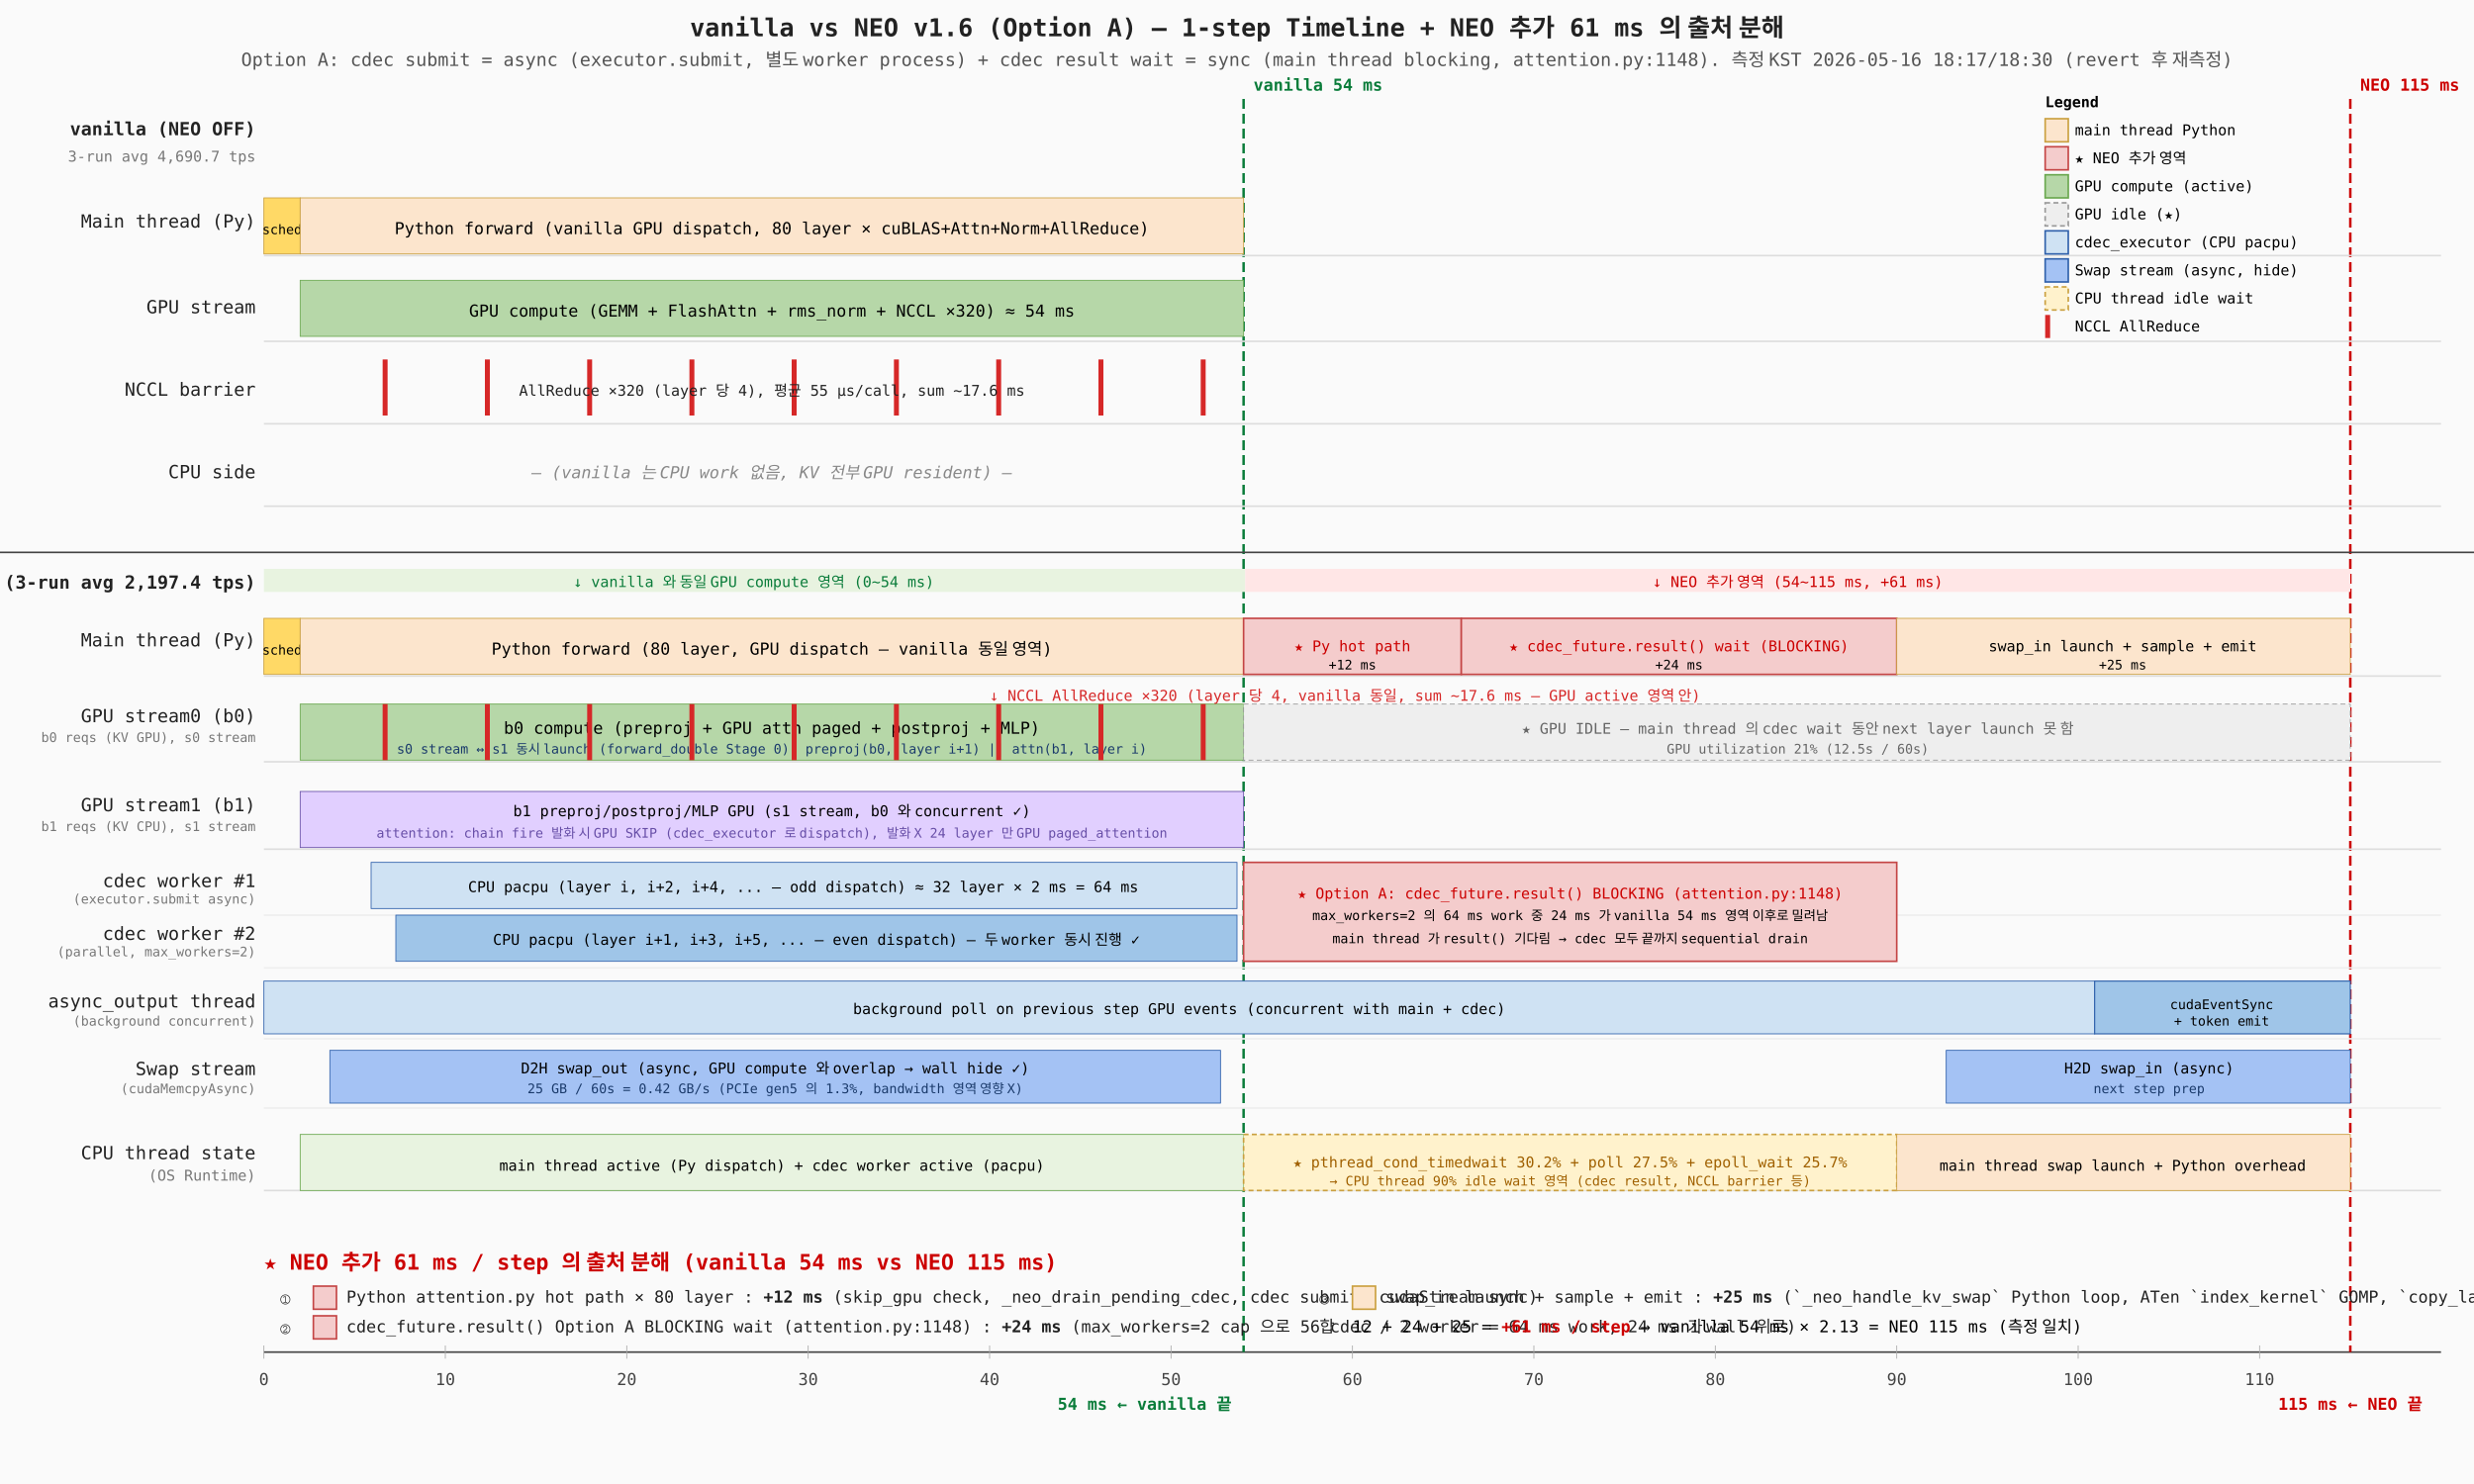
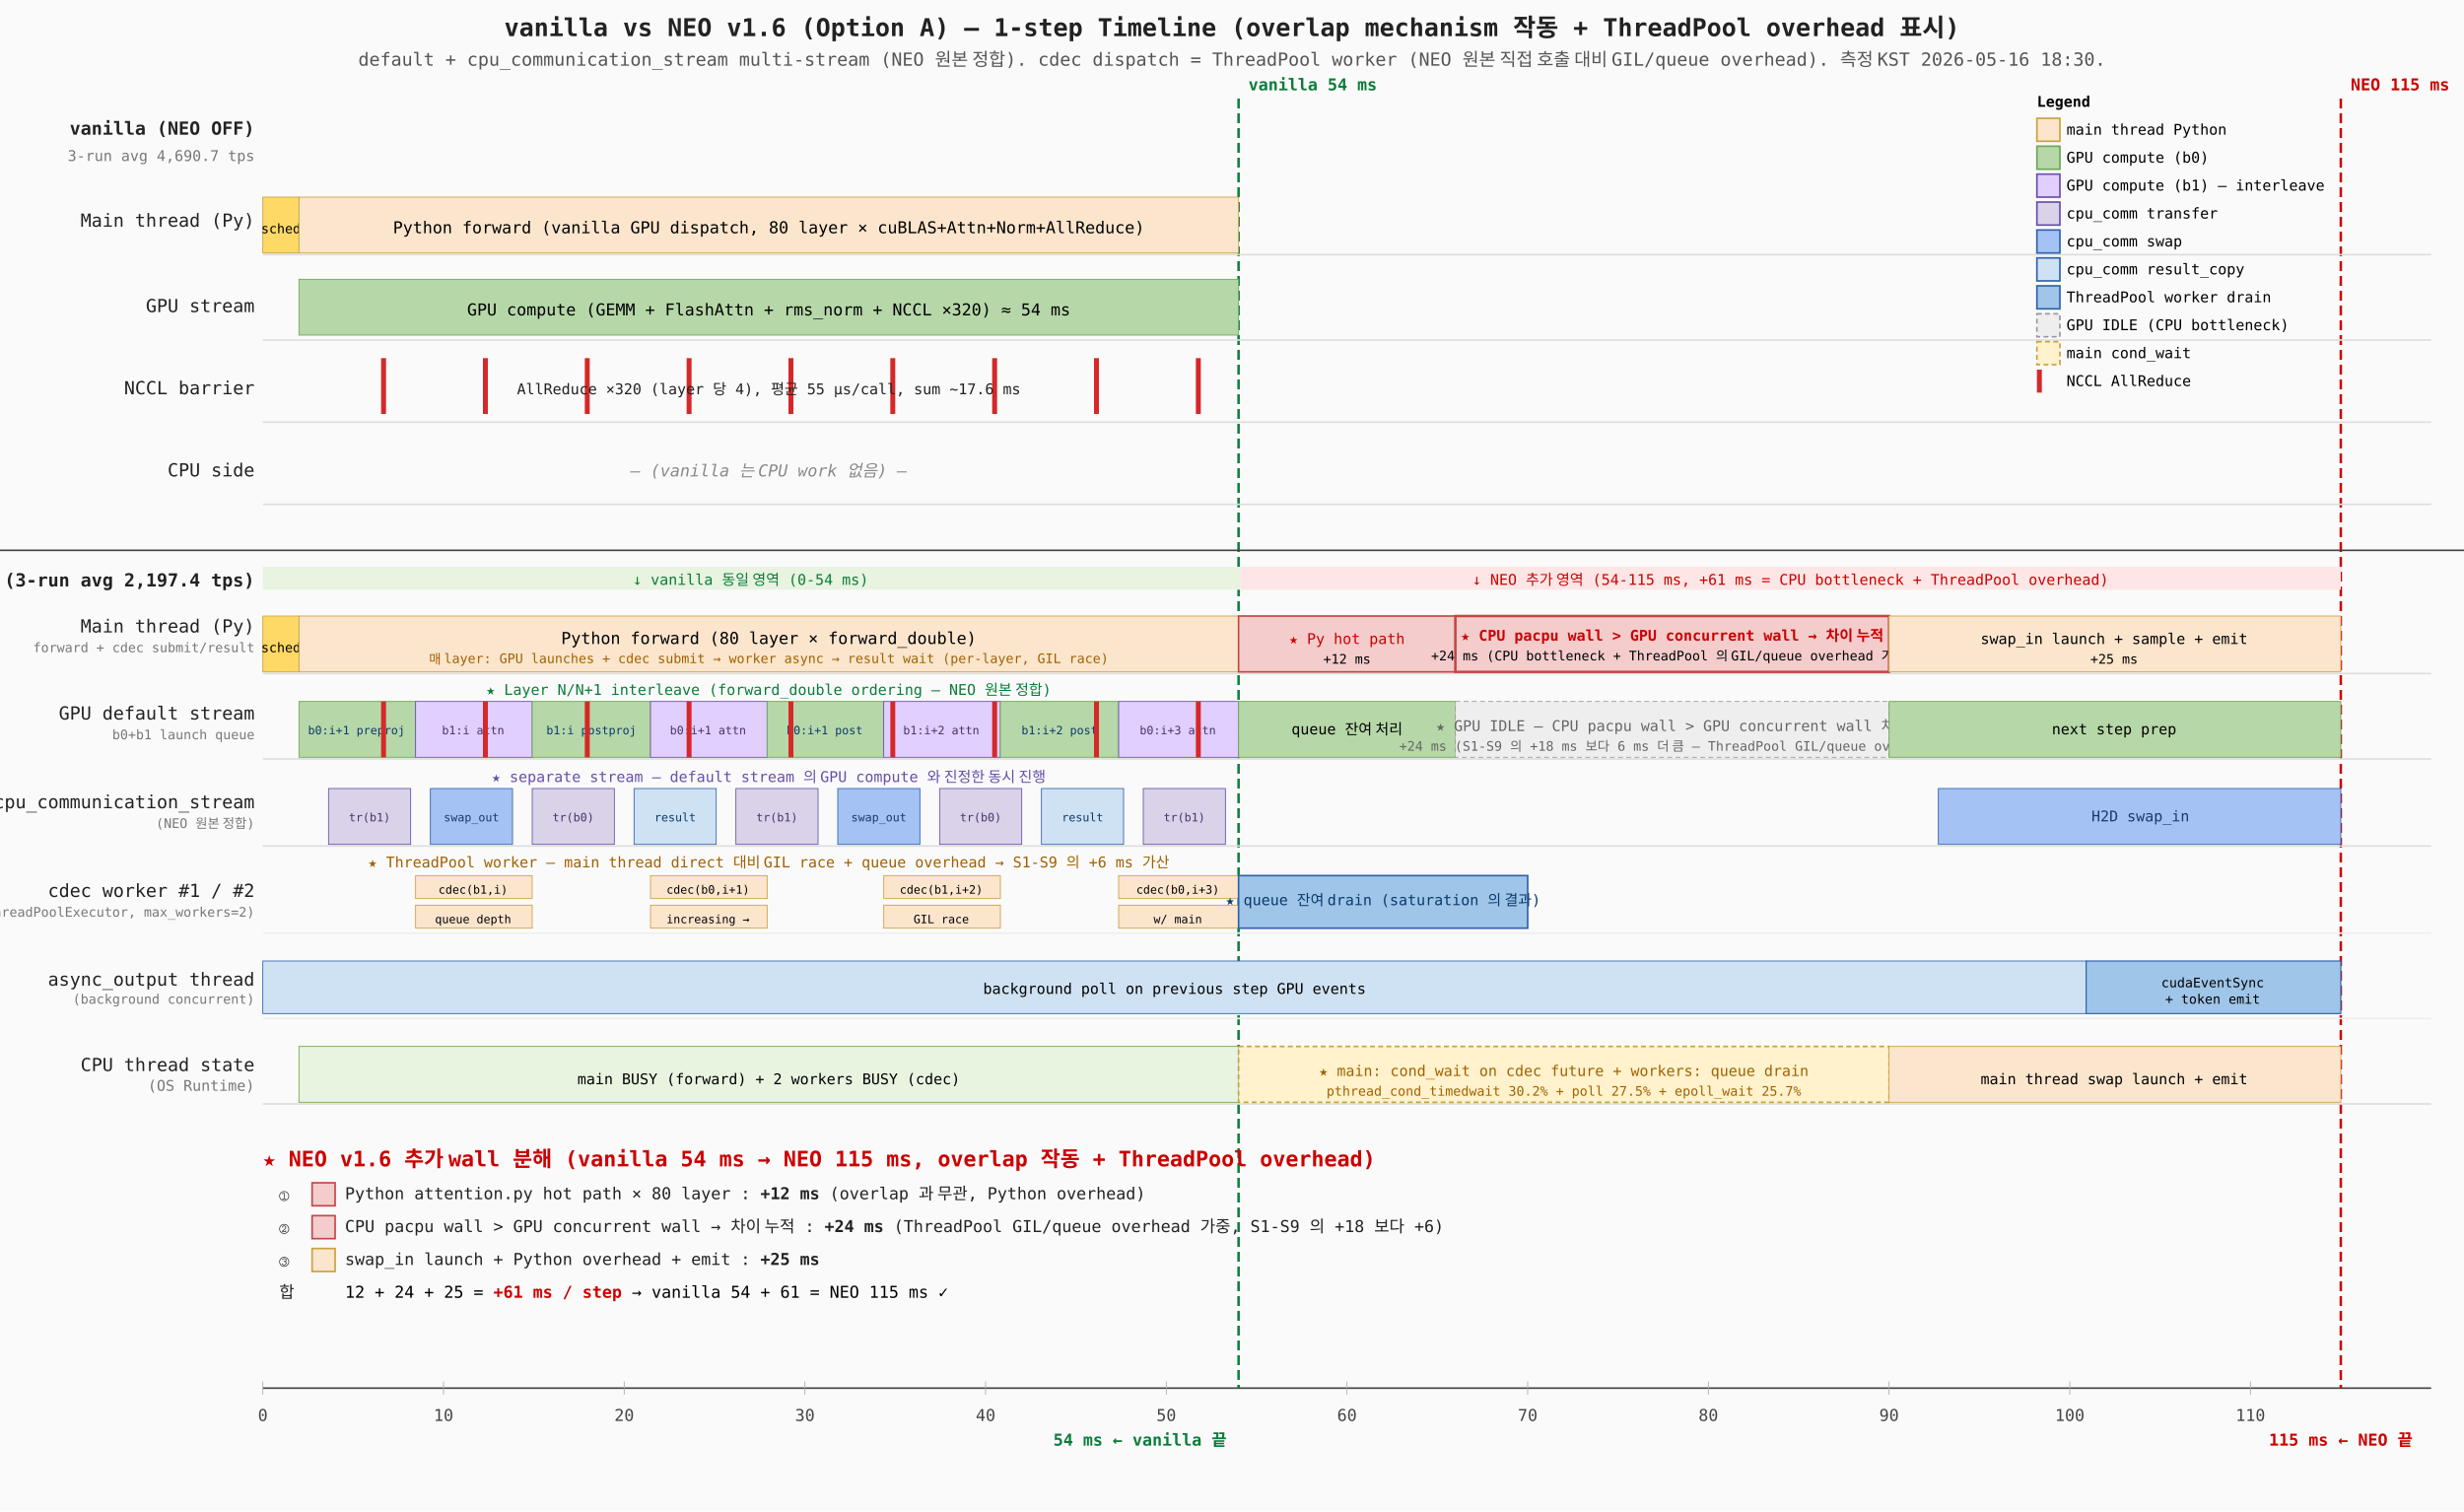
- <svg xmlns="http://www.w3.org/2000/svg" viewBox="0 0 1500 900" font-family="Menlo, monospace" font-size="11">
-   <rect width="1500" height="900" fill="#fafafa" />
-   <text x="750" y="22" text-anchor="middle" font-size="15" font-weight="bold" fill="#222">vanilla vs NEO v1.6 (Option A) — 1-step Timeline + NEO 추가 61 ms 의 출처 분해</text>
+ <svg xmlns="http://www.w3.org/2000/svg" viewBox="0 0 1500 920" font-family="Menlo, monospace" font-size="11">
+   <rect width="1500" height="920" fill="#fafafa" />
+   <text x="750" y="22" text-anchor="middle" font-size="15" font-weight="bold" fill="#222">vanilla vs NEO v1.6 (Option A) — 1-step Timeline (overlap mechanism 작동 + ThreadPool overhead 표시)</text>
  <text x="750" y="40" text-anchor="middle" font-size="11" fill="#555">
-     Option A: cdec submit = async (executor.submit, 별도 worker process) + cdec result wait = sync (main thread blocking, attention.py:1148). 측정 KST 2026-05-16 18:17/18:30 (revert 후 재측정)
+     default + cpu_communication_stream multi-stream (NEO 원본 정합). cdec dispatch = ThreadPool worker (NEO 원본 직접 호출 대비 GIL/queue overhead). 측정 KST 2026-05-16 18:30.
  </text>
-   <line x1="160" y1="820" x2="1480" y2="820" stroke="#444" stroke-width="1" />
+   <line x1="160" y1="845" x2="1480" y2="845" stroke="#444" stroke-width="1" />
  <g font-size="10" fill="#444">
-     <text x="160" y="840" text-anchor="middle">0</text>
-     <text x="270" y="840" text-anchor="middle">10</text>
-     <text x="380" y="840" text-anchor="middle">20</text>
-     <text x="490" y="840" text-anchor="middle">30</text>
-     <text x="600" y="840" text-anchor="middle">40</text>
-     <text x="694" y="855" text-anchor="middle" font-weight="bold" fill="#0a7c3a">54 ms ← vanilla 끝</text>
-     <text x="710" y="840" text-anchor="middle">50</text>
-     <text x="820" y="840" text-anchor="middle">60</text>
-     <text x="930" y="840" text-anchor="middle">70</text>
-     <text x="1040" y="840" text-anchor="middle">80</text>
-     <text x="1150" y="840" text-anchor="middle">90</text>
-     <text x="1260" y="840" text-anchor="middle">100</text>
-     <text x="1370" y="840" text-anchor="middle">110</text>
-     <text x="1425" y="855" text-anchor="middle" font-weight="bold" fill="#c00">115 ms ← NEO 끝</text>
+     <text x="160" y="865" text-anchor="middle">0</text>
+     <text x="270" y="865" text-anchor="middle">10</text>
+     <text x="380" y="865" text-anchor="middle">20</text>
+     <text x="490" y="865" text-anchor="middle">30</text>
+     <text x="600" y="865" text-anchor="middle">40</text>
+     <text x="694" y="880" text-anchor="middle" font-weight="bold" fill="#0a7c3a">54 ms ← vanilla 끝</text>
+     <text x="710" y="865" text-anchor="middle">50</text>
+     <text x="820" y="865" text-anchor="middle">60</text>
+     <text x="930" y="865" text-anchor="middle">70</text>
+     <text x="1040" y="865" text-anchor="middle">80</text>
+     <text x="1150" y="865" text-anchor="middle">90</text>
+     <text x="1260" y="865" text-anchor="middle">100</text>
+     <text x="1370" y="865" text-anchor="middle">110</text>
+     <text x="1425" y="880" text-anchor="middle" font-weight="bold" fill="#c00">115 ms ← NEO 끝</text>
  </g>
  <g stroke="#aaa" stroke-width="0.5">
-     <line x1="160" y1="816" x2="160" y2="824" />
-     <line x1="270" y1="816" x2="270" y2="824" />
-     <line x1="380" y1="816" x2="380" y2="824" />
-     <line x1="490" y1="816" x2="490" y2="824" />
-     <line x1="600" y1="816" x2="600" y2="824" />
-     <line x1="710" y1="816" x2="710" y2="824" />
-     <line x1="820" y1="816" x2="820" y2="824" />
-     <line x1="930" y1="816" x2="930" y2="824" />
-     <line x1="1040" y1="816" x2="1040" y2="824" />
-     <line x1="1150" y1="816" x2="1150" y2="824" />
-     <line x1="1260" y1="816" x2="1260" y2="824" />
-     <line x1="1370" y1="816" x2="1370" y2="824" />
-   </g>
-   <line x1="754" y1="60" x2="754" y2="820" stroke="#0a7c3a" stroke-width="1.5" stroke-dasharray="6,3" />
+     <line x1="160" y1="841" x2="160" y2="849" />
+     <line x1="270" y1="841" x2="270" y2="849" />
+     <line x1="380" y1="841" x2="380" y2="849" />
+     <line x1="490" y1="841" x2="490" y2="849" />
+     <line x1="600" y1="841" x2="600" y2="849" />
+     <line x1="710" y1="841" x2="710" y2="849" />
+     <line x1="820" y1="841" x2="820" y2="849" />
+     <line x1="930" y1="841" x2="930" y2="849" />
+     <line x1="1040" y1="841" x2="1040" y2="849" />
+     <line x1="1150" y1="841" x2="1150" y2="849" />
+     <line x1="1260" y1="841" x2="1260" y2="849" />
+     <line x1="1370" y1="841" x2="1370" y2="849" />
+   </g>
+   <line x1="754" y1="60" x2="754" y2="845" stroke="#0a7c3a" stroke-width="1.5" stroke-dasharray="6,3" />
  <text x="760" y="55" font-size="10" font-weight="bold" fill="#0a7c3a">vanilla 54 ms</text>
-   <line x1="1425" y1="60" x2="1425" y2="820" stroke="#c00" stroke-width="1.5" stroke-dasharray="6,3" />
+   <line x1="1425" y1="60" x2="1425" y2="845" stroke="#c00" stroke-width="1.5" stroke-dasharray="6,3" />
  <text x="1431" y="55" font-size="10" font-weight="bold" fill="#c00">NEO 115 ms</text>
  <text x="155" y="82" text-anchor="end" font-weight="bold" fill="#222">vanilla (NEO OFF)</text>
  <text x="155" y="98" text-anchor="end" font-size="9" fill="#777">3-run avg 4,690.7 tps</text>
  <text x="155" y="138" text-anchor="end" fill="#222">Main thread (Py)</text>
  <line x1="160" y1="155" x2="1480" y2="155" stroke="#ddd" />
  <rect x="160" y="120" width="22" height="34" fill="#ffd966" stroke="#caa040" stroke-width="0.5" />
  <text x="171" y="142" text-anchor="middle" font-size="8">sched</text>
  <rect x="182" y="120" width="572" height="34" fill="#fce5cd" stroke="#caa040" stroke-width="0.5" />
  <text x="468" y="142" text-anchor="middle" font-size="10">Python forward (vanilla GPU dispatch, 80 layer × cuBLAS+Attn+Norm+AllReduce)</text>
  <text x="155" y="190" text-anchor="end" fill="#222">GPU stream</text>
  <line x1="160" y1="207" x2="1480" y2="207" stroke="#ddd" />
  <rect x="182" y="170" width="572" height="34" fill="#b6d7a8" stroke="#6aa84f" stroke-width="0.5" />
  <text x="468" y="192" text-anchor="middle" font-size="10">GPU compute (GEMM + FlashAttn + rms_norm + NCCL ×320) ≈ 54 ms</text>
  <text x="155" y="240" text-anchor="end" fill="#222">NCCL barrier</text>
  <line x1="160" y1="257" x2="1480" y2="257" stroke="#ddd" />
  <g fill="#d62828">
    <rect x="232" y="218" width="3" height="34" />
    <rect x="294" y="218" width="3" height="34" />
    <rect x="356" y="218" width="3" height="34" />
    <rect x="418" y="218" width="3" height="34" />
    <rect x="480" y="218" width="3" height="34" />
    <rect x="542" y="218" width="3" height="34" />
    <rect x="604" y="218" width="3" height="34" />
    <rect x="666" y="218" width="3" height="34" />
    <rect x="728" y="218" width="3" height="34" />
  </g>
  <text x="468" y="240" text-anchor="middle" font-size="9" fill="#222">AllReduce ×320 (layer 당 4), 평균 55 μs/call, sum ~17.6 ms</text>
  <text x="155" y="290" text-anchor="end" fill="#222">CPU side</text>
  <line x1="160" y1="307" x2="1480" y2="307" stroke="#ddd" />
-   <text x="468" y="290" text-anchor="middle" font-size="10" fill="#888" font-style="italic">— (vanilla 는 CPU work 없음, KV 전부 GPU resident) —</text>
+   <text x="468" y="290" text-anchor="middle" font-size="10" fill="#888" font-style="italic">— (vanilla 는 CPU work 없음) —</text>
  <line x1="0" y1="335" x2="1500" y2="335" stroke="#444" stroke-width="1" />
  <text x="155" y="357" text-anchor="end" font-weight="bold" fill="#222">NEO v1.6 (3-run avg 2,197.4 tps)</text>
  <rect x="160" y="345" width="595" height="14" fill="#e8f3e0" stroke="none" />
-   <text x="457" y="356" text-anchor="middle" font-size="9" fill="#0a7c3a">↓ vanilla 와 동일 GPU compute 영역 (0~54 ms)</text>
+   <text x="457" y="356" text-anchor="middle" font-size="9" fill="#0a7c3a">↓ vanilla 동일 영역 (0-54 ms)</text>
  <rect x="755" y="345" width="670" height="14" fill="#ffe6e6" stroke="none" />
-   <text x="1090" y="356" text-anchor="middle" font-size="9" fill="#c00">↓ NEO 추가 영역 (54~115 ms, +61 ms)</text>
-   <text x="155" y="392" text-anchor="end" fill="#222">Main thread (Py)</text>
+   <text x="1090" y="356" text-anchor="middle" font-size="9" fill="#c00">↓ NEO 추가 영역 (54-115 ms, +61 ms = CPU bottleneck + ThreadPool overhead)</text>
+   <text x="155" y="385" text-anchor="end" fill="#222">Main thread (Py)</text>
+   <text x="155" y="397" text-anchor="end" font-size="8" fill="#777">forward + cdec submit/result</text>
  <line x1="160" y1="410" x2="1480" y2="410" stroke="#ddd" />
  <rect x="160" y="375" width="22" height="34" fill="#ffd966" stroke="#caa040" stroke-width="0.5" />
  <text x="171" y="397" text-anchor="middle" font-size="8">sched</text>
  <rect x="182" y="375" width="572" height="34" fill="#fce5cd" stroke="#caa040" stroke-width="0.5" />
-   <text x="468" y="397" text-anchor="middle" font-size="10">Python forward (80 layer, GPU dispatch — vanilla 동일 영역)</text>
+   <text x="468" y="392" text-anchor="middle" font-size="10">Python forward (80 layer × forward_double)</text>
+   <text x="468" y="404" text-anchor="middle" font-size="8" fill="#a06000">매 layer: GPU launches + cdec submit → worker async → result wait (per-layer, GIL race)</text>
  <rect x="754" y="375" width="132" height="34" fill="#f4cccc" stroke="#c44545" stroke-width="1" />
-   <text x="820" y="395" text-anchor="middle" font-size="9" fill="#c00">★ Py hot path</text>
-   <text x="820" y="406" text-anchor="middle" font-size="8" fill="#000">+12 ms</text>
-   <rect x="886" y="375" width="264" height="34" fill="#f4cccc" stroke="#c44545" stroke-width="1" />
-   <text x="1018" y="395" text-anchor="middle" font-size="9" fill="#c00">★ cdec_future.result() wait (BLOCKING)</text>
-   <text x="1018" y="406" text-anchor="middle" font-size="8" fill="#000">+24 ms</text>
+   <text x="820" y="392" text-anchor="middle" font-size="9" fill="#c00">★ Py hot path</text>
+   <text x="820" y="404" text-anchor="middle" font-size="8" fill="#000">+12 ms</text>
+   <rect x="886" y="375" width="264" height="34" fill="#f4cccc" stroke="#c44545" stroke-width="1.5" />
+   <text x="1018" y="390" text-anchor="middle" font-size="9" font-weight="bold" fill="#c00">★ CPU pacpu wall &gt; GPU concurrent wall → 차이 누적</text>
+   <text x="1018" y="402" text-anchor="middle" font-size="8" fill="#000">+24 ms (CPU bottleneck + ThreadPool 의 GIL/queue overhead 가중)</text>
  <rect x="1150" y="375" width="275" height="34" fill="#fce5cd" stroke="#caa040" stroke-width="0.5" />
-   <text x="1287" y="395" text-anchor="middle" font-size="9">swap_in launch + sample + emit</text>
-   <text x="1287" y="406" text-anchor="middle" font-size="8">+25 ms</text>
-   <text x="155" y="438" text-anchor="end" fill="#222">GPU stream0 (b0)</text>
-   <text x="155" y="450" text-anchor="end" font-size="8" fill="#777">b0 reqs (KV GPU), s0 stream</text>
+   <text x="1287" y="392" text-anchor="middle" font-size="9">swap_in launch + sample + emit</text>
+   <text x="1287" y="404" text-anchor="middle" font-size="8">+25 ms</text>
+   <text x="155" y="438" text-anchor="end" fill="#222">GPU default stream</text>
+   <text x="155" y="450" text-anchor="end" font-size="8" fill="#777">b0+b1 launch queue</text>
  <line x1="160" y1="462" x2="1480" y2="462" stroke="#ddd" />
-   <rect x="182" y="427" width="572" height="34" fill="#b6d7a8" stroke="#6aa84f" stroke-width="0.5" />
-   <text x="468" y="445" text-anchor="middle" font-size="10">b0 compute (preproj + GPU attn paged + postproj + MLP)</text>
-   <text x="468" y="457" text-anchor="middle" font-size="8" fill="#1a3a6b">s0 stream ↔ s1 동시 launch (forward_double Stage 0): preproj(b0, layer i+1) || attn(b1, layer i)</text>
-   <rect x="754" y="427" width="671" height="34" fill="#eeeeee" stroke="#999" stroke-width="0.5" stroke-dasharray="3,2" />
-   <text x="1090" y="445" text-anchor="middle" font-size="9" fill="#666">★ GPU IDLE — main thread 의 cdec wait 동안 next layer launch 못 함</text>
-   <text x="1090" y="457" text-anchor="middle" font-size="8" fill="#666">GPU utilization 21% (12.5s / 60s)</text>
+   <g>
+     <rect x="182" y="427" width="71" height="34" fill="#b6d7a8" stroke="#6aa84f" stroke-width="0.5" />
+     <text x="217" y="447" text-anchor="middle" font-size="7" fill="#0a3a6b">b0:i+1 preproj</text>
+     <rect x="253" y="427" width="71" height="34" fill="#e1cfff" stroke="#674ea7" stroke-width="0.5" />
+     <text x="288" y="447" text-anchor="middle" font-size="7" fill="#4a316b">b1:i attn</text>
+     <rect x="324" y="427" width="72" height="34" fill="#b6d7a8" stroke="#6aa84f" stroke-width="0.5" />
+     <text x="360" y="447" text-anchor="middle" font-size="7" fill="#0a3a6b">b1:i postproj</text>
+     <rect x="396" y="427" width="71" height="34" fill="#e1cfff" stroke="#674ea7" stroke-width="0.5" />
+     <text x="431" y="447" text-anchor="middle" font-size="7" fill="#4a316b">b0:i+1 attn</text>
+     <rect x="467" y="427" width="71" height="34" fill="#b6d7a8" stroke="#6aa84f" stroke-width="0.5" />
+     <text x="502" y="447" text-anchor="middle" font-size="7" fill="#0a3a6b">b0:i+1 post</text>
+     <rect x="538" y="427" width="71" height="34" fill="#e1cfff" stroke="#674ea7" stroke-width="0.5" />
+     <text x="573" y="447" text-anchor="middle" font-size="7" fill="#4a316b">b1:i+2 attn</text>
+     <rect x="609" y="427" width="72" height="34" fill="#b6d7a8" stroke="#6aa84f" stroke-width="0.5" />
+     <text x="645" y="447" text-anchor="middle" font-size="7" fill="#0a3a6b">b1:i+2 post</text>
+     <rect x="681" y="427" width="73" height="34" fill="#e1cfff" stroke="#674ea7" stroke-width="0.5" />
+     <text x="717" y="447" text-anchor="middle" font-size="7" fill="#4a316b">b0:i+3 attn</text>
+   </g>
+   <text x="468" y="423" text-anchor="middle" font-size="9" fill="#0a7c3a">★ Layer N/N+1 interleave (forward_double ordering — NEO 원본 정합)</text>
+   <rect x="754" y="427" width="132" height="34" fill="#b6d7a8" stroke="#6aa84f" stroke-width="0.5" />
+   <text x="820" y="447" text-anchor="middle" font-size="9">queue 잔여 처리</text>
+   <rect x="886" y="427" width="264" height="34" fill="#eeeeee" stroke="#999" stroke-width="0.5" stroke-dasharray="3,2" />
+   <text x="1018" y="445" text-anchor="middle" font-size="9" fill="#666">★ GPU IDLE — CPU pacpu wall &gt; GPU concurrent wall 차이</text>
+   <text x="1018" y="457" text-anchor="middle" font-size="8" fill="#666">+24 ms (S1-S9 의 +18 ms 보다 6 ms 더 큼 — ThreadPool GIL/queue overhead)</text>
+   <rect x="1150" y="427" width="275" height="34" fill="#b6d7a8" stroke="#6aa84f" stroke-width="0.5" />
+   <text x="1287" y="447" text-anchor="middle" font-size="9">next step prep</text>
  <g fill="#d62828">
    <rect x="232" y="427" width="3" height="34" />
    <rect x="294" y="427" width="3" height="34" />
    <rect x="356" y="427" width="3" height="34" />
    <rect x="418" y="427" width="3" height="34" />
    <rect x="480" y="427" width="3" height="34" />
    <rect x="542" y="427" width="3" height="34" />
    <rect x="604" y="427" width="3" height="34" />
    <rect x="666" y="427" width="3" height="34" />
    <rect x="728" y="427" width="3" height="34" />
  </g>
-   <text x="600" y="425" font-size="9" fill="#d62828">↓ NCCL AllReduce ×320 (layer 당 4, vanilla 동일, sum ~17.6 ms — GPU active 영역 안)</text>
-   <text x="155" y="492" text-anchor="end" fill="#222">GPU stream1 (b1)</text>
-   <text x="155" y="504" text-anchor="end" font-size="8" fill="#777">b1 reqs (KV CPU), s1 stream</text>
+   <text x="155" y="492" text-anchor="end" fill="#222">cpu_communication_stream</text>
+   <text x="155" y="504" text-anchor="end" font-size="8" fill="#777">(NEO 원본 정합)</text>
  <line x1="160" y1="515" x2="1480" y2="515" stroke="#ddd" />
-   <rect x="182" y="480" width="572" height="34" fill="#e1cfff" stroke="#674ea7" stroke-width="0.5" />
-   <text x="468" y="495" text-anchor="middle" font-size="9">b1 preproj/postproj/MLP GPU (s1 stream, b0 와 concurrent ✓)</text>
-   <text x="468" y="508" text-anchor="middle" font-size="8" fill="#674ea7">attention: chain fire 발화 시 GPU SKIP (cdec_executor 로 dispatch), 발화 X 24 layer 만 GPU paged_attention</text>
-   <text x="155" y="538" text-anchor="end" fill="#222">cdec worker #1</text>
-   <text x="155" y="548" text-anchor="end" font-size="8" fill="#777">(executor.submit async)</text>
-   <line x1="160" y1="555" x2="1480" y2="555" stroke="#eee" />
-   <rect x="225" y="523" width="525" height="28" fill="#cfe2f3" stroke="#3061ab" stroke-width="0.5" />
-   <text x="487" y="541" text-anchor="middle" font-size="9">CPU pacpu (layer i, i+2, i+4, ... — odd dispatch) ≈ 32 layer × 2 ms = 64 ms</text>
-   <text x="155" y="570" text-anchor="end" fill="#222">cdec worker #2</text>
-   <text x="155" y="580" text-anchor="end" font-size="8" fill="#777">(parallel, max_workers=2)</text>
-   <line x1="160" y1="587" x2="1480" y2="587" stroke="#eee" />
-   <rect x="240" y="555" width="510" height="28" fill="#9fc5e8" stroke="#3061ab" stroke-width="0.5" />
-   <text x="495" y="573" text-anchor="middle" font-size="9">CPU pacpu (layer i+1, i+3, i+5, ... — even dispatch) — 두 worker 동시 진행 ✓</text>
-   <rect x="754" y="523" width="396" height="60" fill="#f4cccc" stroke="#c44545" stroke-width="1" />
-   <text x="952" y="545" text-anchor="middle" font-size="9" fill="#c00">★ Option A: cdec_future.result() BLOCKING (attention.py:1148)</text>
-   <text x="952" y="558" text-anchor="middle" font-size="8" fill="#000">max_workers=2 의 64 ms work 중 24 ms 가 vanilla 54 ms 영역 이후로 밀려남</text>
-   <text x="952" y="572" text-anchor="middle" font-size="8" fill="#000">main thread 가 result() 기다림 → cdec 모두 끝까지 sequential drain</text>
-   <text x="155" y="611" text-anchor="end" fill="#222">async_output thread</text>
-   <text x="155" y="622" text-anchor="end" font-size="8" fill="#777">(background concurrent)</text>
-   <line x1="160" y1="630" x2="1480" y2="630" stroke="#eee" />
-   <rect x="160" y="595" width="1110" height="32" fill="#cfe2f3" stroke="#3061ab" stroke-width="0.5" />
-   <text x="715" y="615" text-anchor="middle" font-size="9">background poll on previous step GPU events (concurrent with main + cdec)</text>
-   <rect x="1270" y="595" width="155" height="32" fill="#9fc5e8" stroke="#3061ab" stroke-width="0.7" />
-   <text x="1347" y="612" text-anchor="middle" font-size="8">cudaEventSync</text>
-   <text x="1347" y="622" text-anchor="middle" font-size="8">+ token emit</text>
-   <text x="155" y="652" text-anchor="end" fill="#222">Swap stream</text>
-   <text x="155" y="663" text-anchor="end" font-size="8" fill="#777">(cudaMemcpyAsync)</text>
-   <line x1="160" y1="672" x2="1480" y2="672" stroke="#eee" />
-   <rect x="200" y="637" width="540" height="32" fill="#a4c2f4" stroke="#3061ab" stroke-width="0.5" />
-   <text x="470" y="651" text-anchor="middle" font-size="9">D2H swap_out (async, GPU compute 와 overlap → wall hide ✓)</text>
-   <text x="470" y="663" text-anchor="middle" font-size="8" fill="#1a3a6b">25 GB / 60s = 0.42 GB/s (PCIe gen5 의 1.3%, bandwidth 영역 영향 X)</text>
-   <rect x="1180" y="637" width="245" height="32" fill="#a4c2f4" stroke="#3061ab" stroke-width="0.5" />
-   <text x="1303" y="651" text-anchor="middle" font-size="9">H2D swap_in (async)</text>
-   <text x="1303" y="663" text-anchor="middle" font-size="8" fill="#1a3a6b">next step prep</text>
-   <text x="155" y="703" text-anchor="end" fill="#222">CPU thread state</text>
-   <text x="155" y="716" text-anchor="end" font-size="9" fill="#777">(OS Runtime)</text>
-   <line x1="160" y1="722" x2="1480" y2="722" stroke="#ddd" />
-   <rect x="182" y="688" width="572" height="34" fill="#e8f3e0" stroke="#6aa84f" stroke-width="0.5" />
-   <text x="468" y="710" text-anchor="middle" font-size="9">main thread active (Py dispatch) + cdec worker active (pacpu)</text>
-   <rect x="754" y="688" width="396" height="34" fill="#fff2cc" stroke="#caa040" stroke-width="1" stroke-dasharray="3,2" />
-   <text x="952" y="708" text-anchor="middle" font-size="9" fill="#a06000">★ pthread_cond_timedwait 30.2% + poll 27.5% + epoll_wait 25.7%</text>
-   <text x="952" y="719" text-anchor="middle" font-size="8" fill="#a06000">→ CPU thread 90% idle wait 영역 (cdec result, NCCL barrier 등)</text>
-   <rect x="1150" y="688" width="275" height="34" fill="#fce5cd" stroke="#caa040" stroke-width="0.5" />
-   <text x="1287" y="710" text-anchor="middle" font-size="9">main thread swap launch + Python overhead</text>
-   <text x="160" y="770" font-size="13" font-weight="bold" fill="#c00">★ NEO 추가 61 ms / step 의 출처 분해 (vanilla 54 ms vs NEO 115 ms)</text>
+   <g>
+     <rect x="200" y="480" width="50" height="34" fill="#d9d2e9" stroke="#674ea7" stroke-width="0.5" />
+     <text x="225" y="500" text-anchor="middle" font-size="7" fill="#4a316b">tr(b1)</text>
+     <rect x="262" y="480" width="50" height="34" fill="#a4c2f4" stroke="#3061ab" stroke-width="0.5" />
+     <text x="287" y="500" text-anchor="middle" font-size="7" fill="#1a3a6b">swap_out</text>
+     <rect x="324" y="480" width="50" height="34" fill="#d9d2e9" stroke="#674ea7" stroke-width="0.5" />
+     <text x="349" y="500" text-anchor="middle" font-size="7" fill="#4a316b">tr(b0)</text>
+     <rect x="386" y="480" width="50" height="34" fill="#cfe2f3" stroke="#3061ab" stroke-width="0.5" />
+     <text x="411" y="500" text-anchor="middle" font-size="7" fill="#0a3a6b">result</text>
+     <rect x="448" y="480" width="50" height="34" fill="#d9d2e9" stroke="#674ea7" stroke-width="0.5" />
+     <text x="473" y="500" text-anchor="middle" font-size="7" fill="#4a316b">tr(b1)</text>
+     <rect x="510" y="480" width="50" height="34" fill="#a4c2f4" stroke="#3061ab" stroke-width="0.5" />
+     <text x="535" y="500" text-anchor="middle" font-size="7" fill="#1a3a6b">swap_out</text>
+     <rect x="572" y="480" width="50" height="34" fill="#d9d2e9" stroke="#674ea7" stroke-width="0.5" />
+     <text x="597" y="500" text-anchor="middle" font-size="7" fill="#4a316b">tr(b0)</text>
+     <rect x="634" y="480" width="50" height="34" fill="#cfe2f3" stroke="#3061ab" stroke-width="0.5" />
+     <text x="659" y="500" text-anchor="middle" font-size="7" fill="#0a3a6b">result</text>
+     <rect x="696" y="480" width="50" height="34" fill="#d9d2e9" stroke="#674ea7" stroke-width="0.5" />
+     <text x="721" y="500" text-anchor="middle" font-size="7" fill="#4a316b">tr(b1)</text>
+   </g>
+   <text x="468" y="476" text-anchor="middle" font-size="9" fill="#674ea7">★ separate stream — default stream 의 GPU compute 와 진정한 동시 진행</text>
+   <rect x="1180" y="480" width="245" height="34" fill="#a4c2f4" stroke="#3061ab" stroke-width="0.5" />
+   <text x="1303" y="500" text-anchor="middle" font-size="9" fill="#1a3a6b">H2D swap_in</text>
+   <text x="155" y="546" text-anchor="end" fill="#222">cdec worker #1 / #2</text>
+   <text x="155" y="558" text-anchor="end" font-size="8" fill="#777">(ThreadPoolExecutor, max_workers=2)</text>
+   <line x1="160" y1="568" x2="1480" y2="568" stroke="#eee" />
+   <g>
+     <rect x="253" y="533" width="71" height="14" fill="#fce5cd" stroke="#caa040" stroke-width="0.5" />
+     <text x="288" y="544" text-anchor="middle" font-size="7">cdec(b1,i)</text>
+     <rect x="396" y="533" width="71" height="14" fill="#fce5cd" stroke="#caa040" stroke-width="0.5" />
+     <text x="431" y="544" text-anchor="middle" font-size="7">cdec(b0,i+1)</text>
+     <rect x="538" y="533" width="71" height="14" fill="#fce5cd" stroke="#caa040" stroke-width="0.5" />
+     <text x="573" y="544" text-anchor="middle" font-size="7">cdec(b1,i+2)</text>
+     <rect x="681" y="533" width="73" height="14" fill="#fce5cd" stroke="#caa040" stroke-width="0.5" />
+     <text x="717" y="544" text-anchor="middle" font-size="7">cdec(b0,i+3)</text>
+     <rect x="253" y="551" width="71" height="14" fill="#fce5cd" stroke="#caa040" stroke-width="0.5" />
+     <text x="288" y="562" text-anchor="middle" font-size="7">queue depth</text>
+     <rect x="396" y="551" width="71" height="14" fill="#fce5cd" stroke="#caa040" stroke-width="0.5" />
+     <text x="431" y="562" text-anchor="middle" font-size="7">increasing →</text>
+     <rect x="538" y="551" width="71" height="14" fill="#fce5cd" stroke="#caa040" stroke-width="0.5" />
+     <text x="573" y="562" text-anchor="middle" font-size="7">GIL race</text>
+     <rect x="681" y="551" width="73" height="14" fill="#fce5cd" stroke="#caa040" stroke-width="0.5" />
+     <text x="717" y="562" text-anchor="middle" font-size="7">w/ main</text>
+     <rect x="754" y="533" width="176" height="32" fill="#9fc5e8" stroke="#3061ab" stroke-width="1" />
+     <text x="842" y="551" text-anchor="middle" font-size="9" fill="#0a3a6b">★ queue 잔여 drain (saturation 의 결과)</text>
+   </g>
+   <text x="468" y="528" text-anchor="middle" font-size="9" fill="#a06000">★ ThreadPool worker — main thread direct 대비 GIL race + queue overhead → S1-S9 의 +6 ms 가산</text>
+   <text x="155" y="600" text-anchor="end" fill="#222">async_output thread</text>
+   <text x="155" y="611" text-anchor="end" font-size="8" fill="#777">(background concurrent)</text>
+   <line x1="160" y1="620" x2="1480" y2="620" stroke="#eee" />
+   <rect x="160" y="585" width="1110" height="32" fill="#cfe2f3" stroke="#3061ab" stroke-width="0.5" />
+   <text x="715" y="605" text-anchor="middle" font-size="9">background poll on previous step GPU events</text>
+   <rect x="1270" y="585" width="155" height="32" fill="#9fc5e8" stroke="#3061ab" stroke-width="0.7" />
+   <text x="1347" y="601" text-anchor="middle" font-size="8">cudaEventSync</text>
+   <text x="1347" y="611" text-anchor="middle" font-size="8">+ token emit</text>
+   <text x="155" y="652" text-anchor="end" fill="#222">CPU thread state</text>
+   <text x="155" y="664" text-anchor="end" font-size="9" fill="#777">(OS Runtime)</text>
+   <line x1="160" y1="672" x2="1480" y2="672" stroke="#ddd" />
+   <rect x="182" y="637" width="572" height="34" fill="#e8f3e0" stroke="#6aa84f" stroke-width="0.5" />
+   <text x="468" y="660" text-anchor="middle" font-size="9">main BUSY (forward) + 2 workers BUSY (cdec)</text>
+   <rect x="754" y="637" width="396" height="34" fill="#fff2cc" stroke="#caa040" stroke-width="1" stroke-dasharray="3,2" />
+   <text x="952" y="655" text-anchor="middle" font-size="9" fill="#a06000">★ main: cond_wait on cdec future + workers: queue drain</text>
+   <text x="952" y="667" text-anchor="middle" font-size="8" fill="#a06000">pthread_cond_timedwait 30.2% + poll 27.5% + epoll_wait 25.7%</text>
+   <rect x="1150" y="637" width="275" height="34" fill="#fce5cd" stroke="#caa040" stroke-width="0.5" />
+   <text x="1287" y="660" text-anchor="middle" font-size="9">main thread swap launch + emit</text>
+   <text x="160" y="710" font-size="13" font-weight="bold" fill="#c00">★ NEO v1.6 추가 wall 분해 (vanilla 54 ms → NEO 115 ms, overlap 작동 + ThreadPool overhead)</text>
  <g font-size="10">
-     <text x="170" y="790" fill="#222">①</text>
-     <rect x="190" y="780" width="14" height="14" fill="#f4cccc" stroke="#c44545" />
-     <text x="210" y="790" fill="#222">Python attention.py hot path × 80 layer : <tspan font-weight="bold">+12 ms</tspan> (skip_gpu check, _neo_drain_pending_cdec, cdec submit, cudaStream sync)</text>
-     <text x="170" y="808" fill="#222">②</text>
-     <rect x="190" y="798" width="14" height="14" fill="#f4cccc" stroke="#c44545" />
-     <text x="210" y="808" fill="#222">cdec_future.result() Option A BLOCKING wait (attention.py:1148) : <tspan font-weight="bold">+24 ms</tspan> (max_workers=2 cap 으로 56 cdec / 2 worker = 64 ms work, 24 ms 가 wall 위로)</text>
-     <text x="800" y="790" fill="#222">③</text>
-     <rect x="820" y="780" width="14" height="14" fill="#fce5cd" stroke="#caa040" />
-     <text x="840" y="790" fill="#222">swap_in launch + sample + emit : <tspan font-weight="bold">+25 ms</tspan> (`_neo_handle_kv_swap` Python loop, ATen `index_kernel` GOMP, `copy_layer_out`)</text>
-     <text x="800" y="808" fill="#222">합</text>
-     <text x="820" y="808" fill="#000">12 + 24 + 25 = <tspan font-weight="bold" fill="#c00">+61 ms / step</tspan>  →  vanilla 54 ms × 2.13 = NEO 115 ms (측정 일치)</text>
+     <text x="170" y="730" fill="#222">①</text>
+     <rect x="190" y="720" width="14" height="14" fill="#f4cccc" stroke="#c44545" />
+     <text x="210" y="730" fill="#222">Python attention.py hot path × 80 layer : <tspan font-weight="bold">+12 ms</tspan> (overlap 과 무관, Python overhead)</text>
+     <text x="170" y="750" fill="#222">②</text>
+     <rect x="190" y="740" width="14" height="14" fill="#f4cccc" stroke="#c44545" />
+     <text x="210" y="750" fill="#222">CPU pacpu wall &gt; GPU concurrent wall → 차이 누적 : <tspan font-weight="bold">+24 ms</tspan> (ThreadPool GIL/queue overhead 가중, S1-S9 의 +18 보다 +6)</text>
+     <text x="170" y="770" fill="#222">③</text>
+     <rect x="190" y="760" width="14" height="14" fill="#fce5cd" stroke="#caa040" />
+     <text x="210" y="770" fill="#222">swap_in launch + Python overhead + emit : <tspan font-weight="bold">+25 ms</tspan>
+     </text>
+     <text x="170" y="790" fill="#222">합</text>
+     <text x="210" y="790" fill="#000">12 + 24 + 25 = <tspan font-weight="bold" fill="#c00">+61 ms / step</tspan> → vanilla 54 + 61 = NEO 115 ms ✓</text>
  </g>
  <g font-size="9" transform="translate(1240, 67)">
    <text x="0" y="-2" font-weight="bold">Legend</text>
    <rect x="0" y="5" width="14" height="14" fill="#fce5cd" stroke="#caa040" />
    <text x="18" y="15" fill="#000">main thread Python</text>
-     <rect x="0" y="22" width="14" height="14" fill="#f4cccc" stroke="#c44545" />
-     <text x="18" y="32" fill="#000">★ NEO 추가 영역</text>
-     <rect x="0" y="39" width="14" height="14" fill="#b6d7a8" stroke="#6aa84f" />
-     <text x="18" y="49" fill="#000">GPU compute (active)</text>
-     <rect x="0" y="56" width="14" height="14" fill="#eeeeee" stroke="#999" stroke-dasharray="3,2" />
-     <text x="18" y="66" fill="#000">GPU idle (★)</text>
-     <rect x="0" y="73" width="14" height="14" fill="#cfe2f3" stroke="#3061ab" />
-     <text x="18" y="83" fill="#000">cdec_executor (CPU pacpu)</text>
-     <rect x="0" y="90" width="14" height="14" fill="#a4c2f4" stroke="#3061ab" />
-     <text x="18" y="100" fill="#000">Swap stream (async, hide)</text>
-     <rect x="0" y="107" width="14" height="14" fill="#fff2cc" stroke="#caa040" stroke-dasharray="3,2" />
-     <text x="18" y="117" fill="#000">CPU thread idle wait</text>
-     <rect x="0" y="124" width="3" height="14" fill="#d62828" />
-     <text x="18" y="134" fill="#000">NCCL AllReduce</text>
+     <rect x="0" y="22" width="14" height="14" fill="#b6d7a8" stroke="#6aa84f" />
+     <text x="18" y="32" fill="#000">GPU compute (b0)</text>
+     <rect x="0" y="39" width="14" height="14" fill="#e1cfff" stroke="#674ea7" />
+     <text x="18" y="49" fill="#000">GPU compute (b1) — interleave</text>
+     <rect x="0" y="56" width="14" height="14" fill="#d9d2e9" stroke="#674ea7" />
+     <text x="18" y="66" fill="#000">cpu_comm transfer</text>
+     <rect x="0" y="73" width="14" height="14" fill="#a4c2f4" stroke="#3061ab" />
+     <text x="18" y="83" fill="#000">cpu_comm swap</text>
+     <rect x="0" y="90" width="14" height="14" fill="#cfe2f3" stroke="#3061ab" />
+     <text x="18" y="100" fill="#000">cpu_comm result_copy</text>
+     <rect x="0" y="107" width="14" height="14" fill="#9fc5e8" stroke="#3061ab" />
+     <text x="18" y="117" fill="#000">ThreadPool worker drain</text>
+     <rect x="0" y="124" width="14" height="14" fill="#eeeeee" stroke="#999" stroke-dasharray="3,2" />
+     <text x="18" y="134" fill="#000">GPU IDLE (CPU bottleneck)</text>
+     <rect x="0" y="141" width="14" height="14" fill="#fff2cc" stroke="#caa040" stroke-dasharray="3,2" />
+     <text x="18" y="151" fill="#000">main cond_wait</text>
+     <rect x="0" y="158" width="3" height="14" fill="#d62828" />
+     <text x="18" y="168" fill="#000">NCCL AllReduce</text>
  </g>
</svg>
